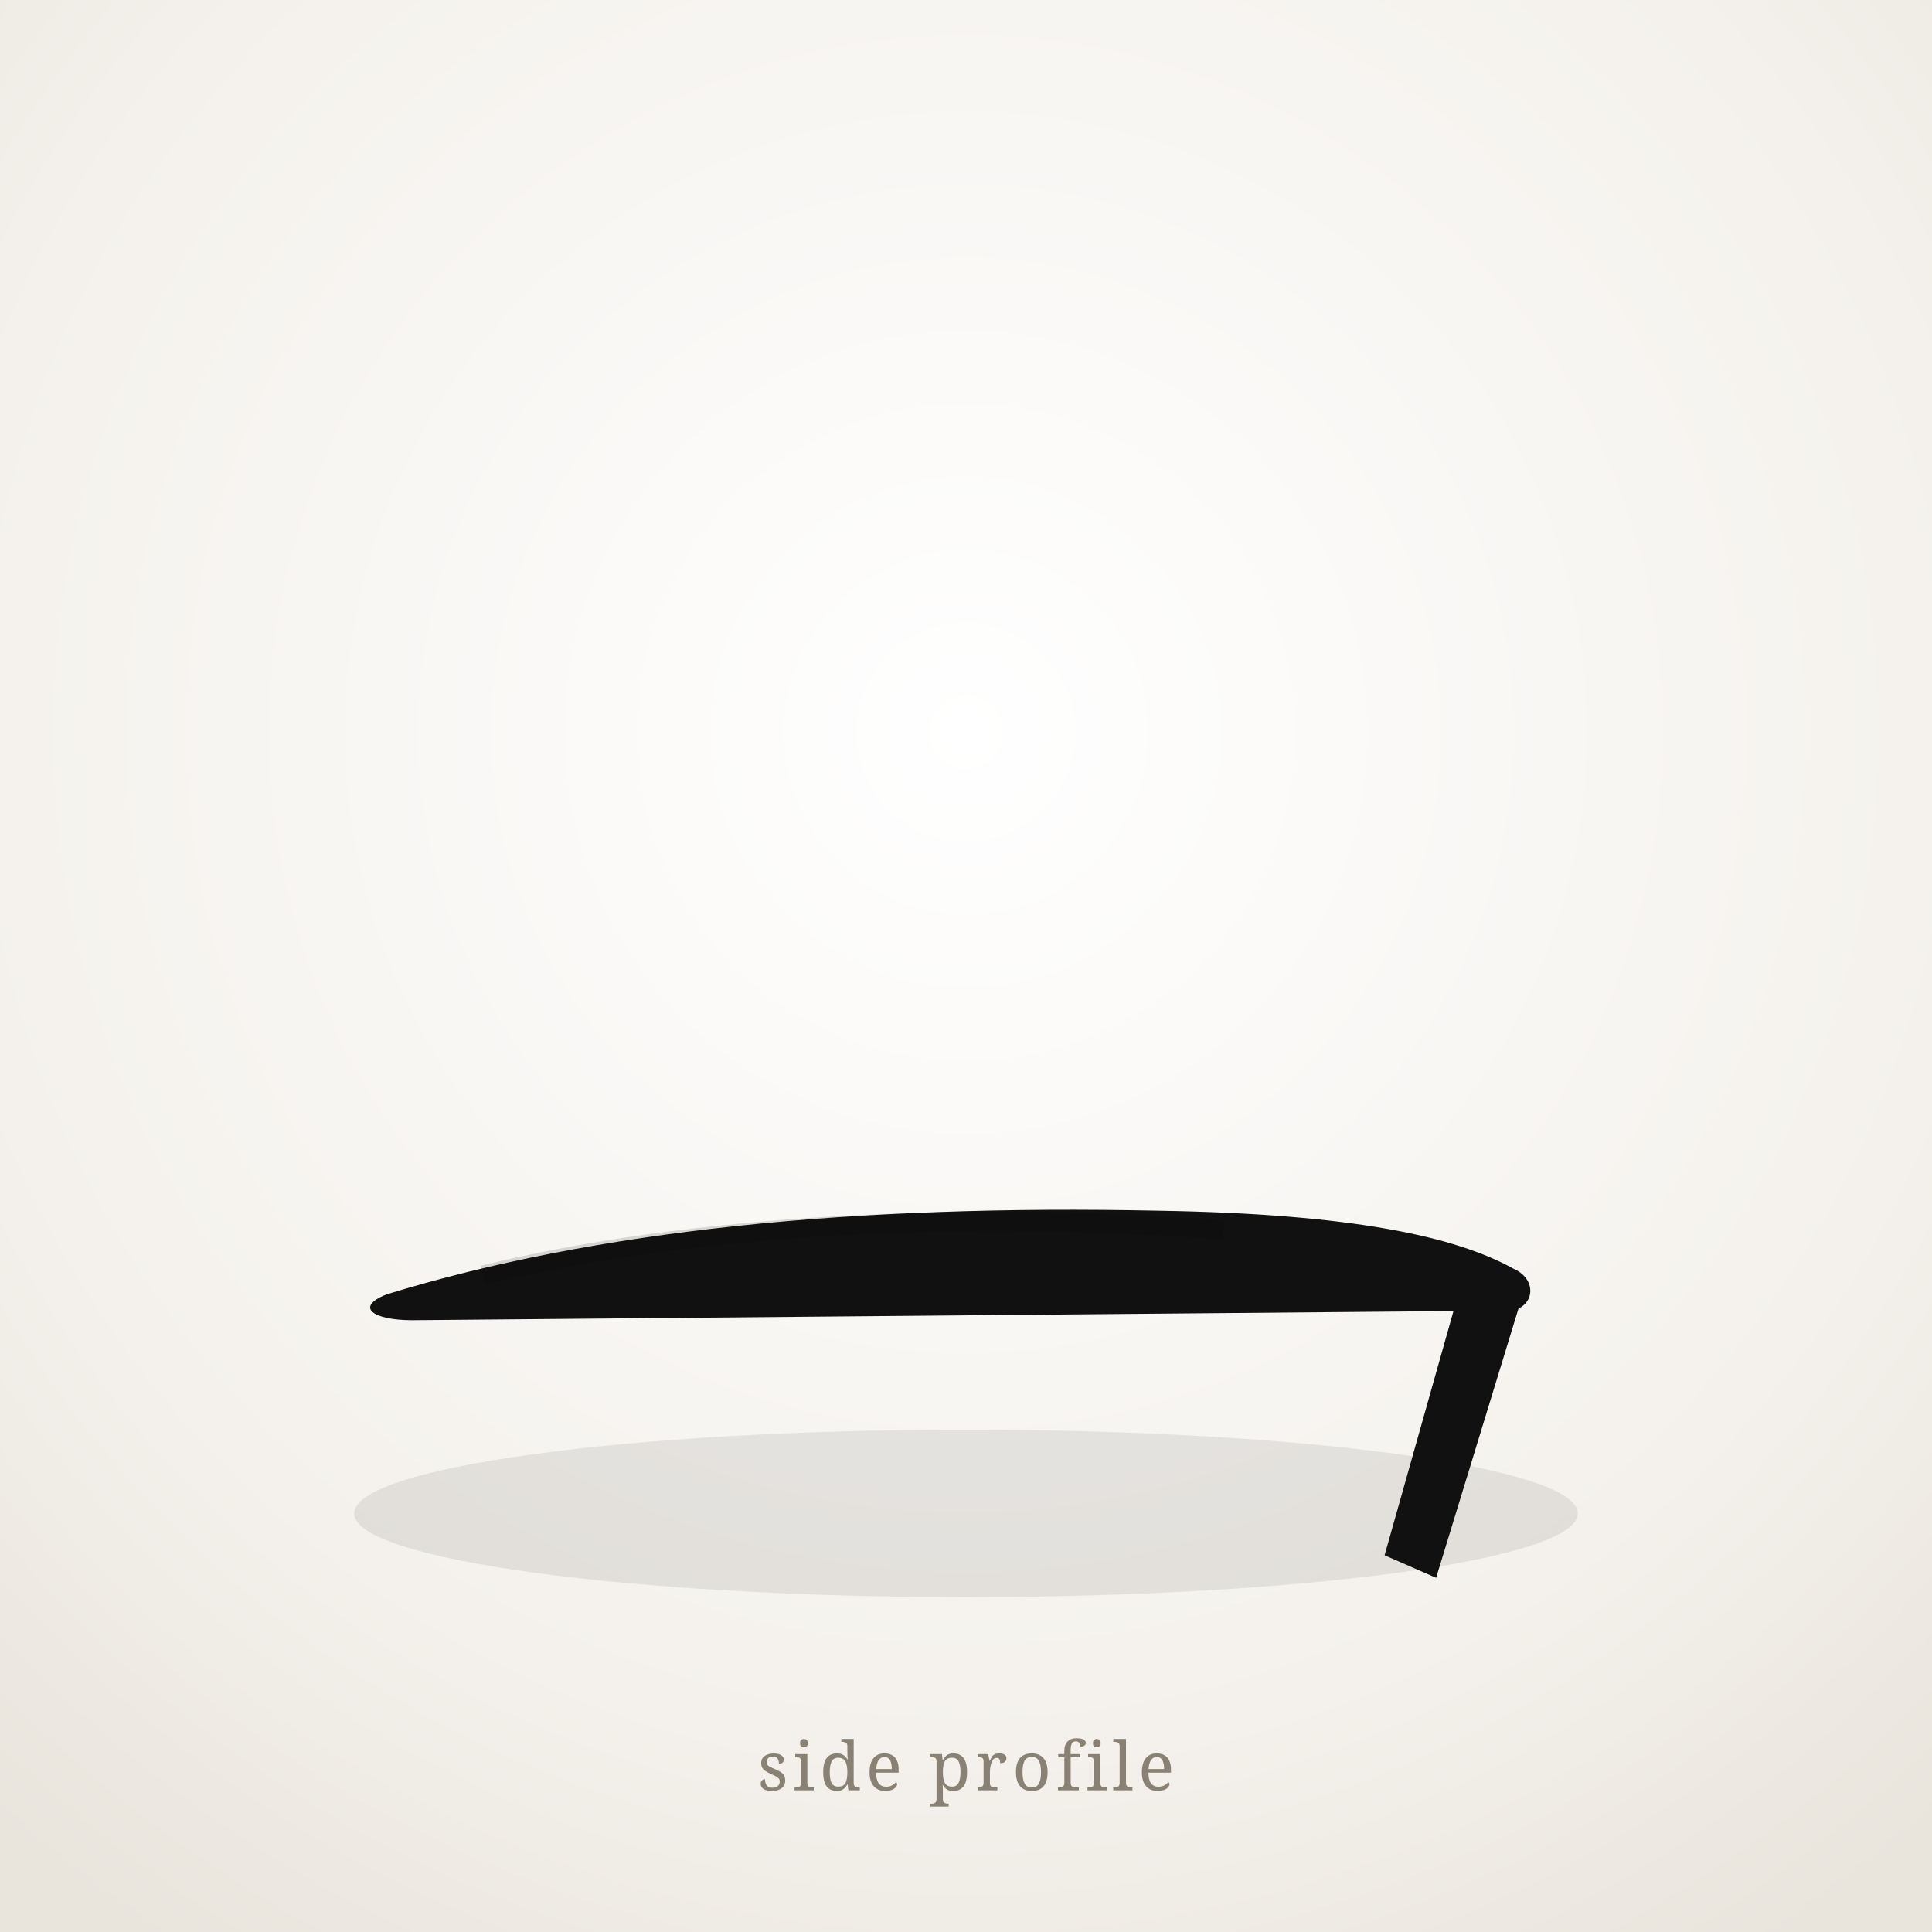
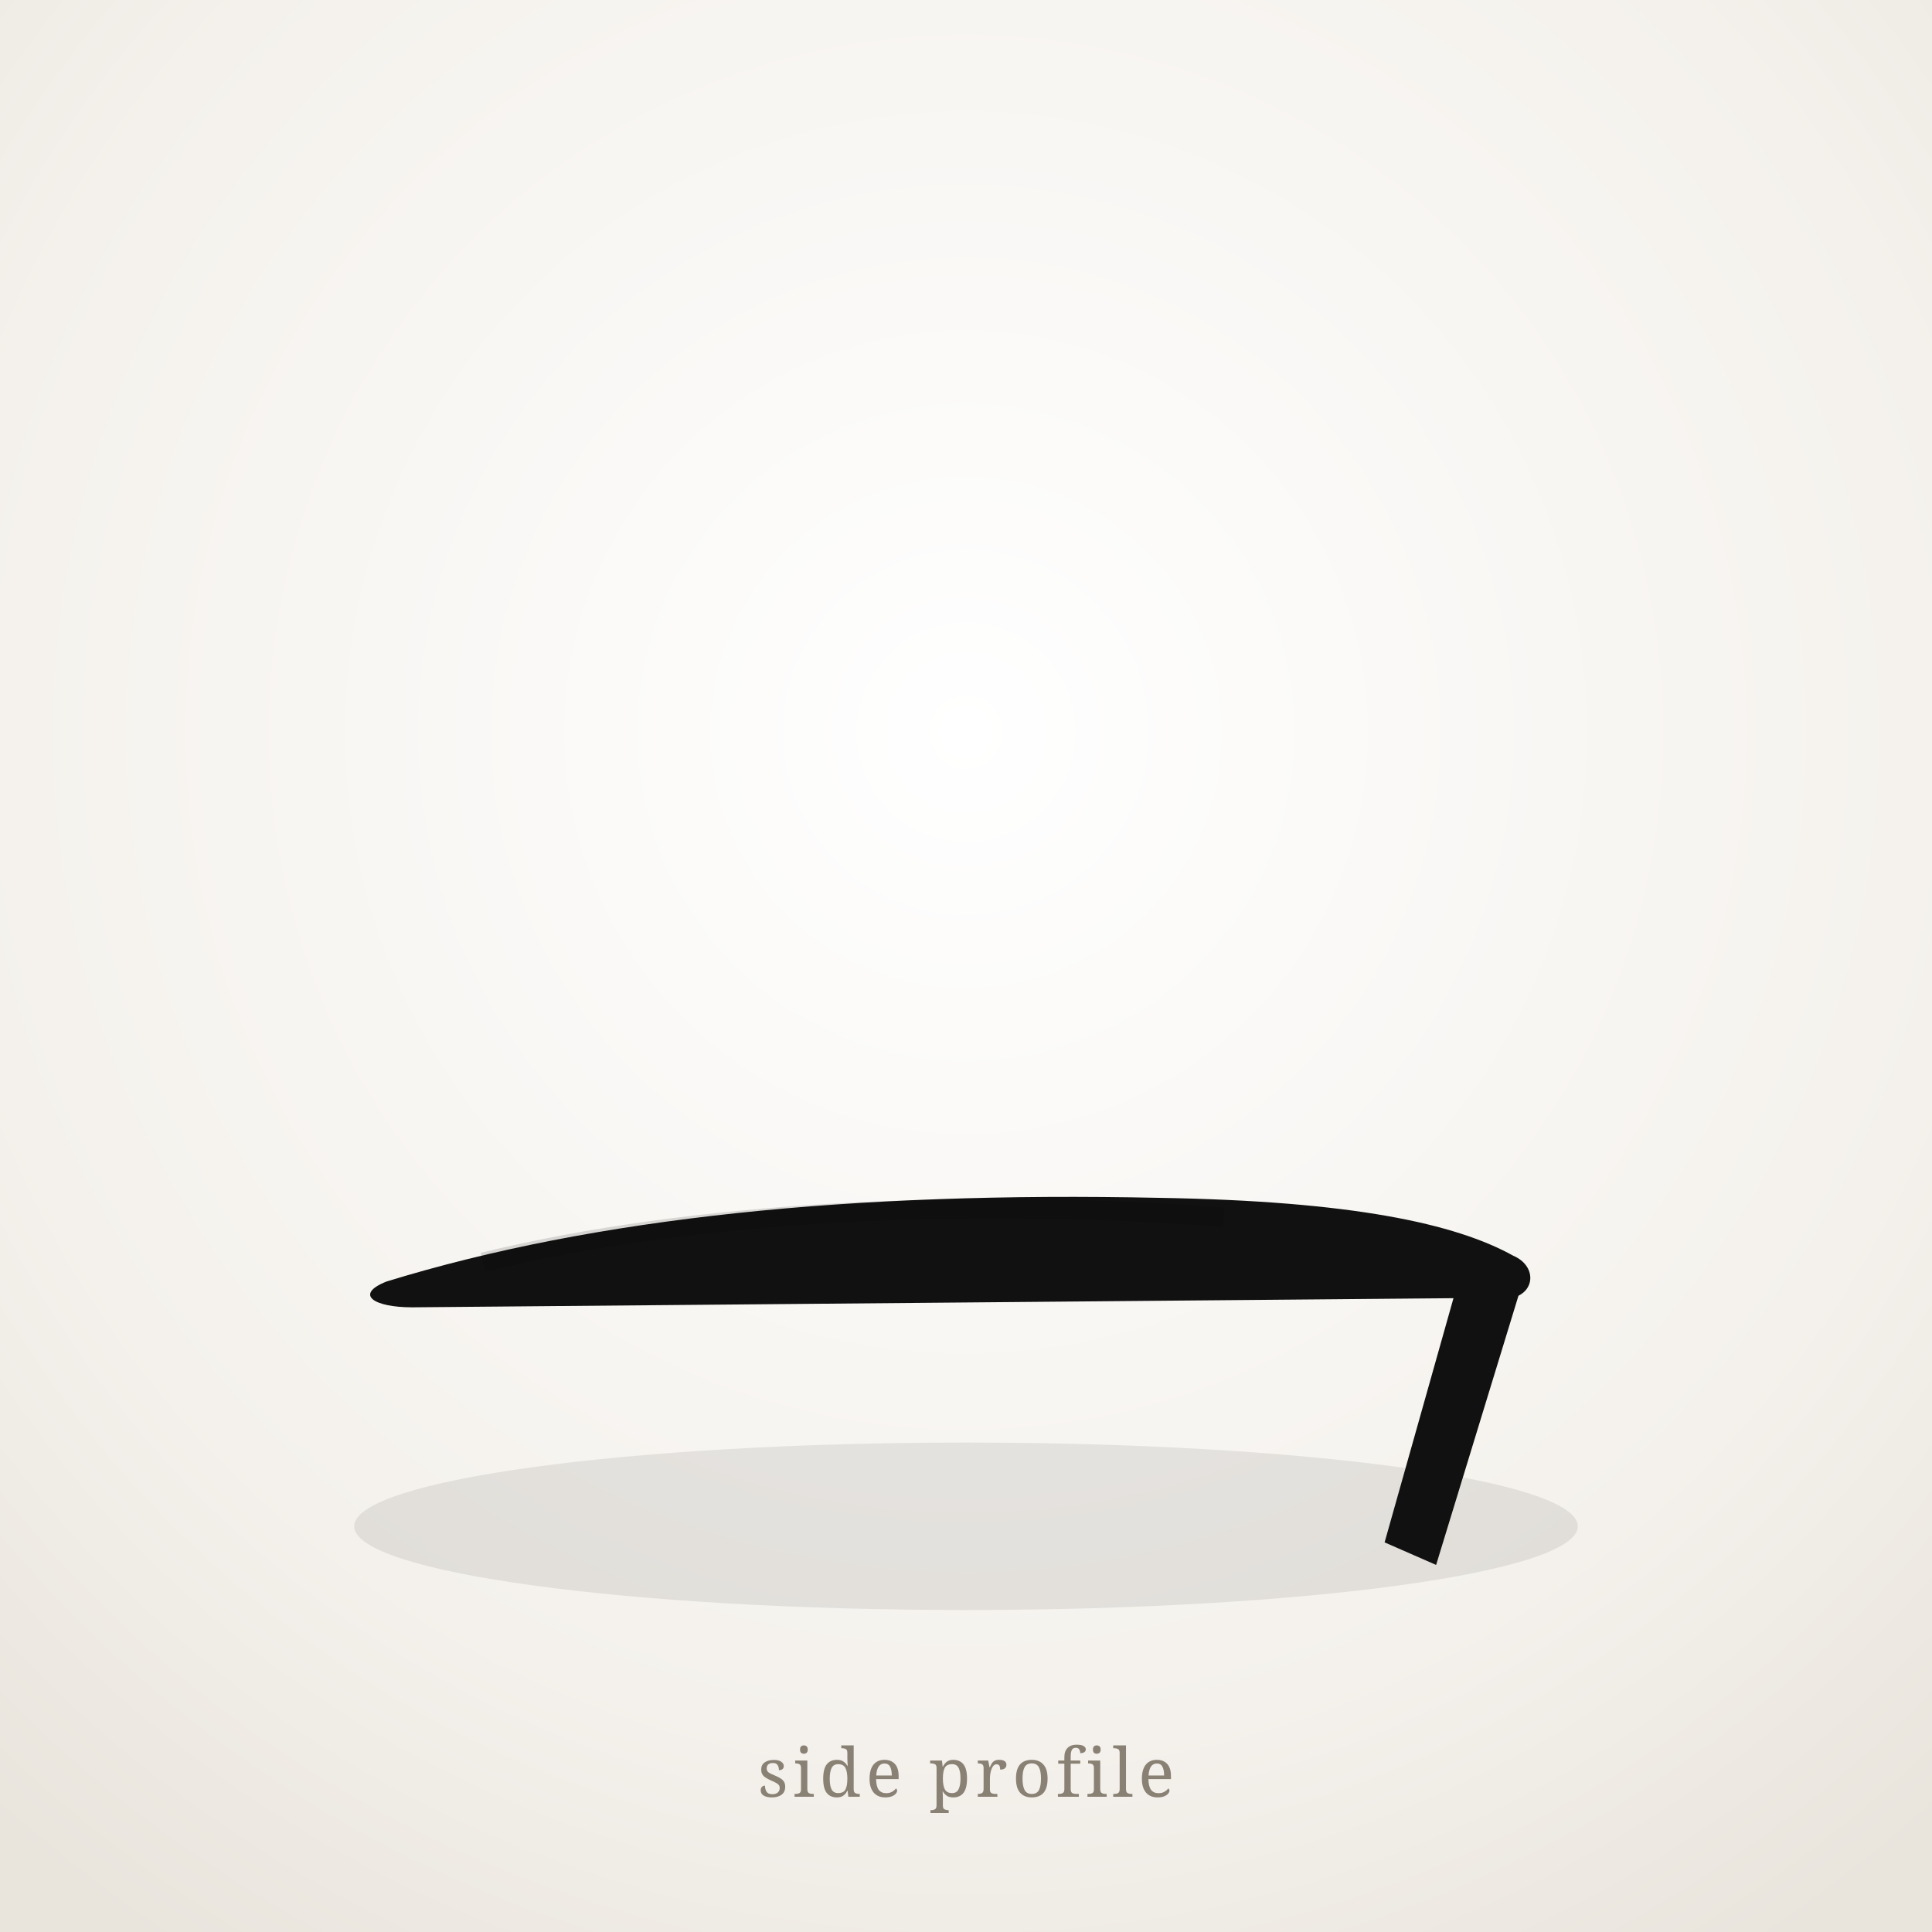
<svg xmlns="http://www.w3.org/2000/svg" viewBox="0 0 600 600" role="img" aria-label="side profile">
  <defs>
-     <radialGradient id="sweep" cx="50%" cy="38%" r="75%">
+     <radialGradient id="s" cx="50%" cy="38%" r="75%">
      <stop offset="0%" stop-color="#ffffff" />
      <stop offset="70%" stop-color="#f4f1ec" />
      <stop offset="100%" stop-color="#e9e4dc" />
    </radialGradient>
  </defs>
-   <rect width="600" height="600" fill="url(#sweep)" />
-   <ellipse cx="300" cy="470" rx="190" ry="26" fill="#000000" opacity="0.08" />
-   <g transform="translate(0,4)">
-     <path d="M120,398 C185,378 265,370 360,372 C420,373 452,380 470,390 C477,393 477,401 470,403 L128,406 C116,406 110,402 120,398 Z" fill="#111111" stroke="none" stroke-width="0" />
-     <path d="M452,401 L472,401 L446,486 L430,479 Z" fill="#111111" stroke="none" stroke-width="0" />
-     <path d="M150,392 C215,376 300,372 380,378" fill="none" stroke="#00000022" stroke-width="6" />
-   </g>
-   <text x="300" y="556" text-anchor="middle" font-family="Georgia, serif" font-size="21" fill="#8a8175" letter-spacing="1.5">side profile</text>
+   <rect width="600" height="600" fill="url(#s)" />
+   <ellipse cx="300" cy="474" rx="190" ry="26" fill="#000000" opacity="0.08" />
+   <path d="M120,398 C185,378 265,370 360,372 C420,373 452,380 470,390 C477,393 477,401 470,403 L128,406 C116,406 110,402 120,398 Z" fill="#111111" stroke="none" stroke-width="0" />
+   <path d="M452,401 L472,401 L446,486 L430,479 Z" fill="#111111" stroke="none" stroke-width="0" />
+   <path d="M150,392 C215,376 300,372 380,378" fill="none" stroke="#00000022" stroke-width="6" />
+   <text x="300" y="558" text-anchor="middle" font-family="Georgia, serif" font-size="21" fill="#8a8175" letter-spacing="1.5">side profile</text>
</svg>
